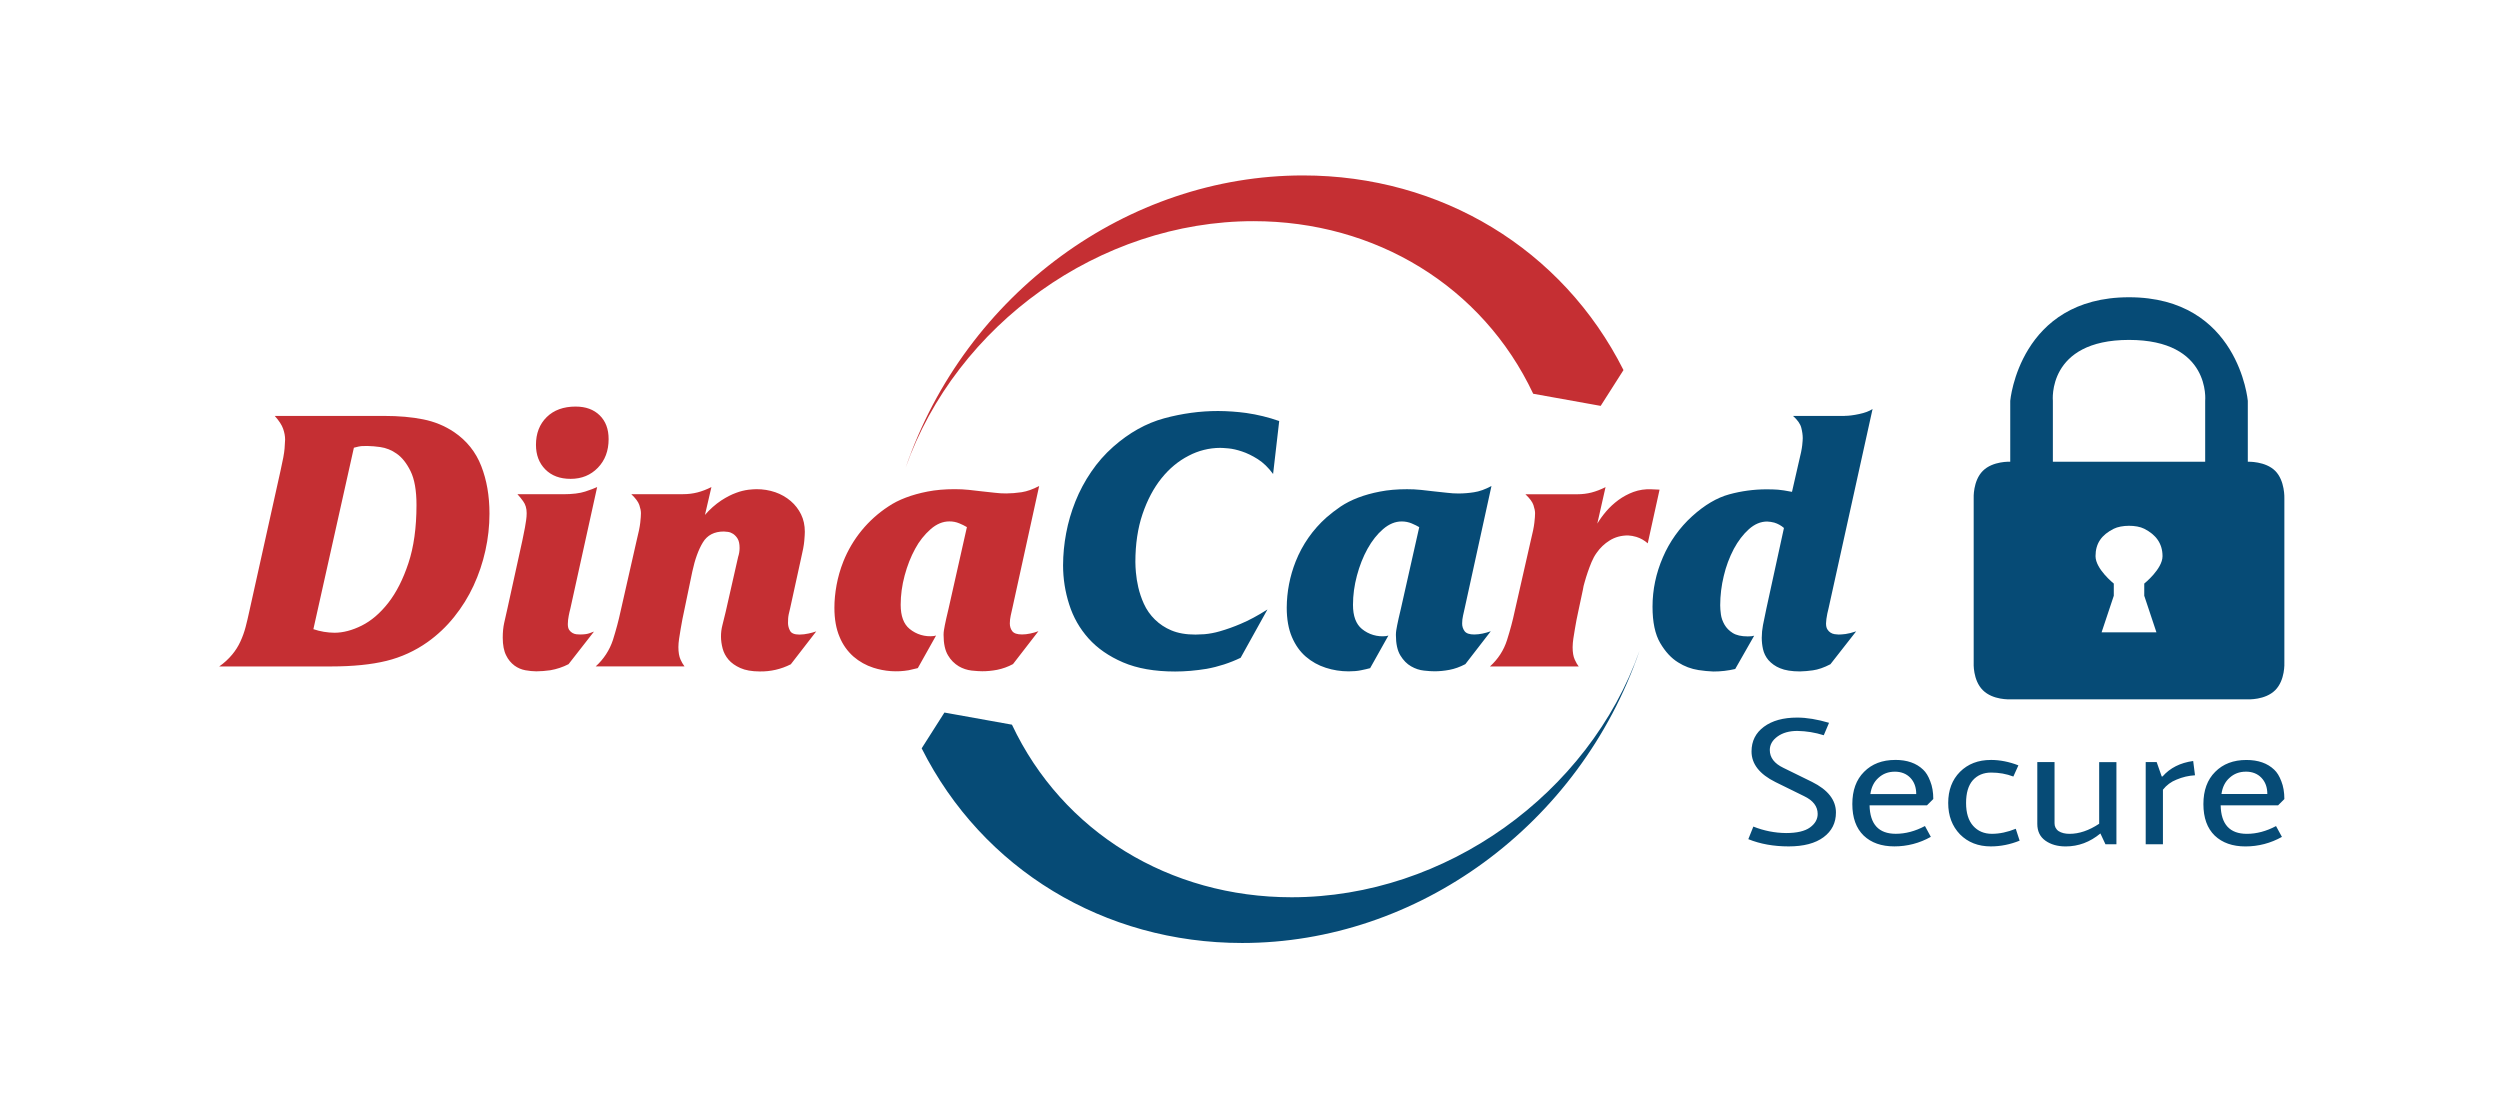
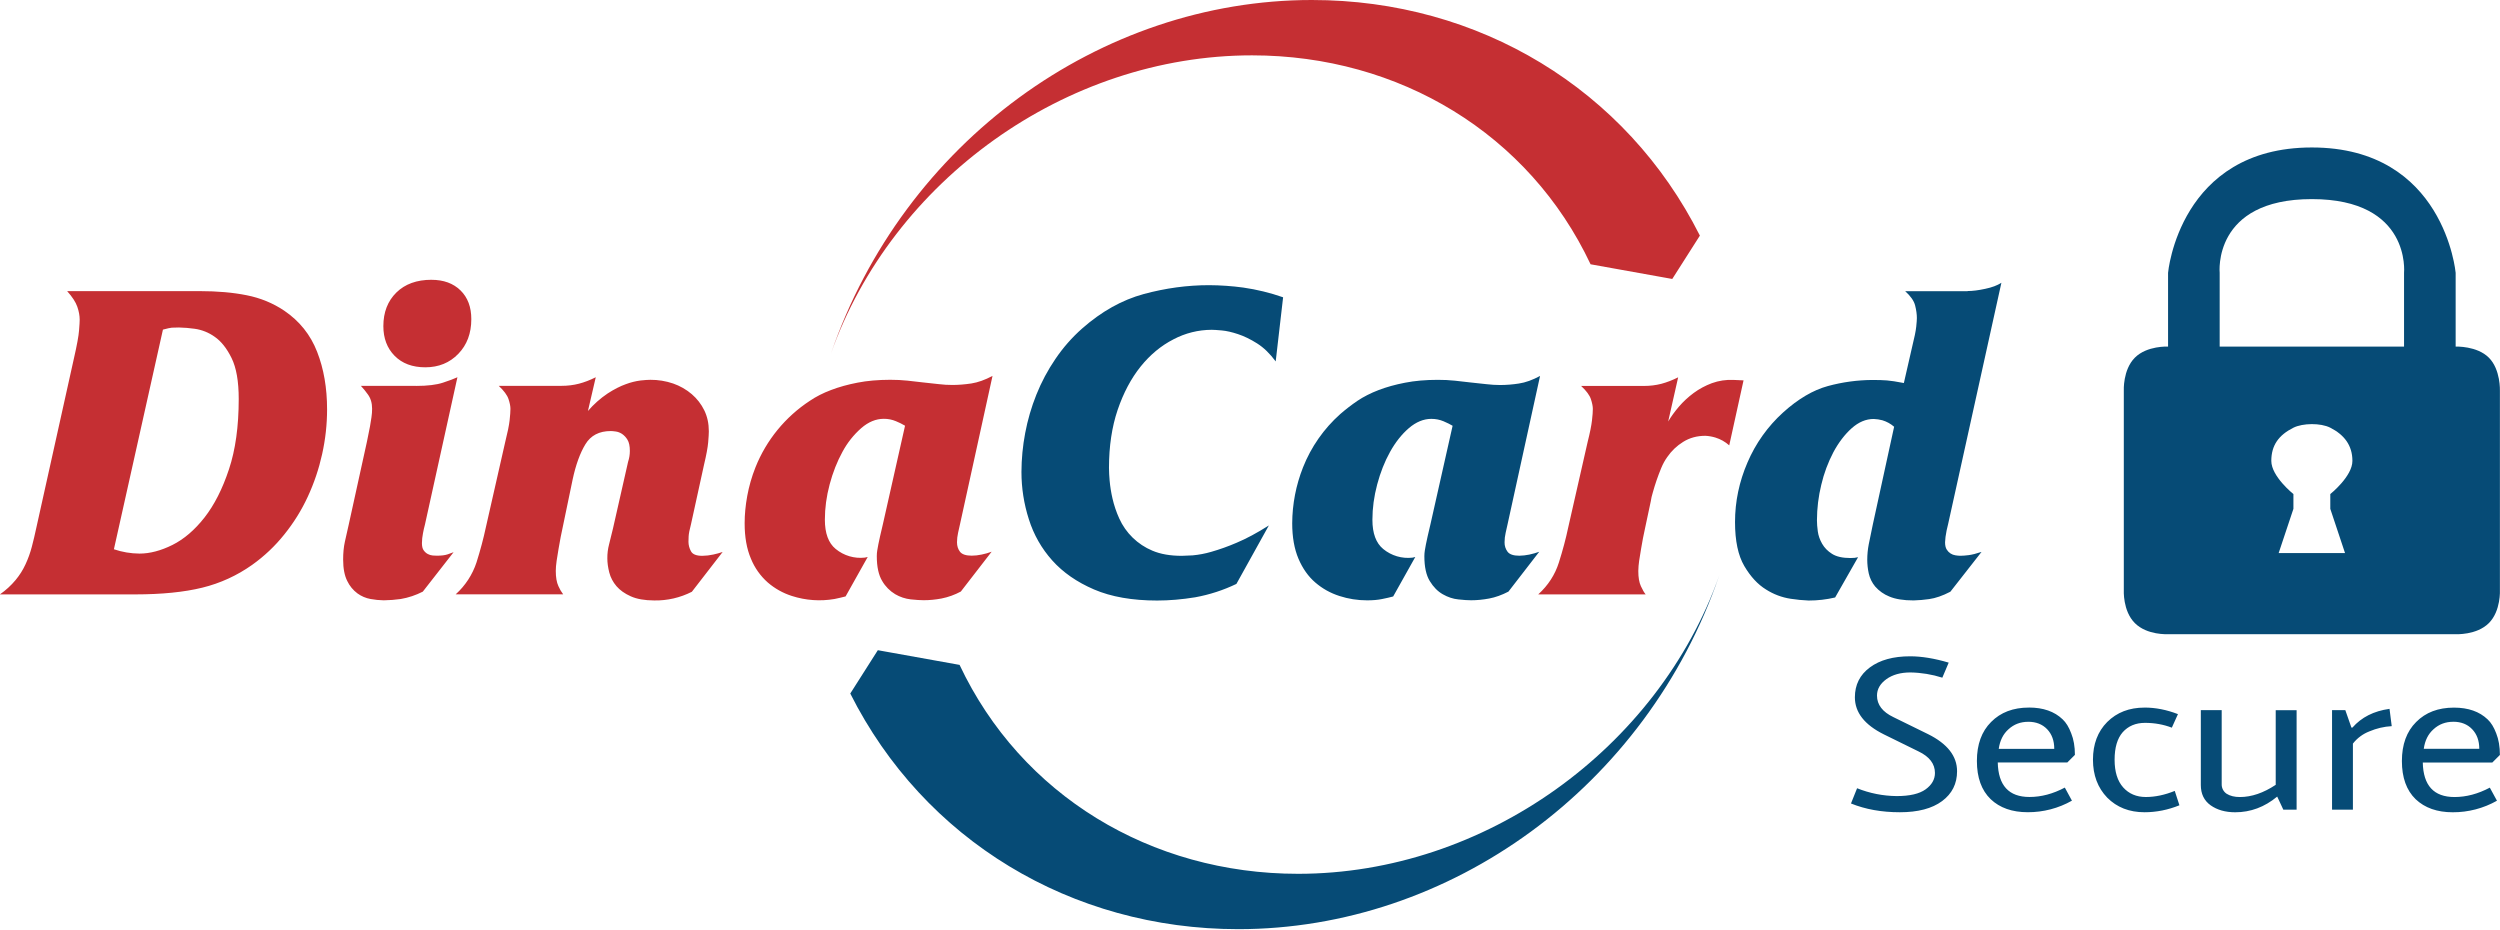
- <svg xmlns="http://www.w3.org/2000/svg" width="114" height="50" fill="none" viewBox="0 0 114 50">
+ <svg xmlns="http://www.w3.org/2000/svg" width="134.53" height="50" fill="none" viewBox="10.00 8.00 94.17 35.00">
  <path fill="#c52f33" fill-rule="evenodd" d="M69.914 17.955c-2.315-4.91-7.204-7.87-12.752-7.87-7.029 0-13.558 4.722-15.865 11.24C44.035 13.352 51.442 8 59.416 8c6.293 0 11.838 3.357 14.615 8.875l-1.04 1.633zm-1.969 12.432c.37-.336.629-.738.775-1.198q.22-.694.35-1.314l.734-3.23q.131-.52.163-.809.033-.285.032-.434 0-.145-.073-.367-.072-.22-.368-.497h2.366q.343 0 .653-.08.31-.082.636-.245l-.376 1.664q.164-.277.407-.562.245-.284.556-.514.311-.228.684-.368a2.1 2.1 0 0 1 .816-.122l.376.017-.539 2.448a1.4 1.4 0 0 0-.521-.294 1.6 1.6 0 0 0-.375-.066q-.472-.001-.84.229a2 2 0 0 0-.598.57q-.13.18-.229.417a8 8 0 0 0-.319.93 2 2 0 0 0-.073.32l-.212.996a14 14 0 0 0-.153.792q-.04.236-.074.458a3 3 0 0 0-.031.382q-.001.358.097.57.097.212.18.31h-4.044zM14.29 28.69a3.073 3.073 0 0 0 .965.163q.587-.001 1.24-.326.653-.326 1.209-1.035.555-.71.92-1.813.367-1.1.368-2.65 0-.995-.27-1.543t-.636-.8a1.7 1.7 0 0 0-.75-.301 5 5 0 0 0-.595-.049q-.18 0-.27.007-.09.008-.334.073zM10 30.387a3 3 0 0 0 .587-.538q.23-.277.375-.595.148-.319.237-.66.09-.343.17-.719l1.42-6.397q.164-.717.188-1.029.025-.311.024-.406 0-.23-.09-.49t-.382-.587h4.994q.996 0 1.771.156.775.154 1.411.58.866.588 1.24 1.55.376.96.375 2.17 0 .848-.187 1.688a7.8 7.8 0 0 1-.539 1.598q-.351.76-.882 1.42a6 6 0 0 1-1.215 1.15 5.5 5.5 0 0 1-1.876.858q-1.027.253-2.53.254H10zM26.253 18.54q.685 0 1.093.399.408.4.407 1.084 0 .8-.49 1.306t-1.24.507c-.49 0-.874-.144-1.16-.434q-.423-.43-.423-1.118 0-.782.49-1.265.489-.48 1.323-.48m-.573 3.998q.636-.001 1.004-.122.365-.12.546-.205l-1.223 5.548a4 4 0 0 0-.074.326 2 2 0 0 0-.04.375q0 .18.065.27.065.092.156.14.09.047.18.055t.156.008q.26 0 .407-.049.145-.048.229-.083l-1.16 1.486a2.9 2.9 0 0 1-.833.278 5 5 0 0 1-.636.049 3 3 0 0 1-.497-.049 1.2 1.2 0 0 1-.497-.212 1.25 1.25 0 0 1-.382-.465q-.155-.302-.156-.81 0-.374.065-.669l.147-.653.684-3.116q.016-.098.049-.244a9 9 0 0 0 .122-.677q.025-.17.024-.32.001-.325-.163-.545a3 3 0 0 0-.26-.319h2.087zm1.486 7.85h4.047a1.5 1.5 0 0 1-.18-.31q-.098-.212-.098-.57 0-.165.032-.383a25 25 0 0 1 .153-.899q.041-.204.073-.35l.376-1.81q.179-.834.482-1.331.302-.497.955-.497.066 0 .188.017t.236.09a.7.7 0 0 1 .205.22q.09.146.09.423a1.3 1.3 0 0 1-.066.407l-.57 2.515q-.08.343-.146.594a2 2 0 0 0-.066.531q0 .245.073.531.074.284.27.514.197.23.539.383.342.154.882.156a3 3 0 0 0 1.42-.327l1.16-1.5a3 3 0 0 1-.35.097 2 2 0 0 1-.418.049q-.343 0-.43-.18a.75.75 0 0 1-.09-.344l.006-.205q.007-.154.09-.465l.49-2.237q.132-.555.156-.84.025-.286.025-.417 0-.442-.171-.792a1.9 1.9 0 0 0-.473-.611 2.2 2.2 0 0 0-.701-.4 2.6 2.6 0 0 0-.858-.139q-.132 0-.368.025a2.5 2.5 0 0 0-.555.139q-.319.113-.685.35a3.7 3.7 0 0 0-.743.66l.295-1.271q-.326.164-.636.244t-.653.08h-2.366q.294.277.368.497.073.219.073.368 0 .145-.031.434-.032.286-.164.808l-.733 3.231q-.132.62-.35 1.313a2.8 2.8 0 0 1-.783 1.201m14.686.08q-.18.048-.416.097a3.372 3.372 0 0 1-1.608-.114 2.6 2.6 0 0 1-.907-.507 2.4 2.4 0 0 1-.635-.897q-.238-.555-.237-1.337 0-.49.098-1.028c.066-.358.168-.72.31-1.077a5.38 5.38 0 0 1 2.048-2.505q.35-.238.8-.407.448-.171.996-.277.546-.107 1.232-.108.344 0 .646.032l.58.066q.343.033.604.066.26.032.521.031.325-.001.702-.056.376-.059.8-.285l-1.224 5.582-.073.326q-.04.18-.041.358 0 .212.114.359.115.146.441.146.18 0 .375-.042.197-.04.375-.107l-1.16 1.5a2.6 2.6 0 0 1-.725.262q-.351.066-.678.065-.179 0-.482-.031a1.5 1.5 0 0 1-.587-.195 1.4 1.4 0 0 1-.49-.497q-.204-.335-.204-.938 0-.113.017-.212.015-.098.041-.23.026-.13.066-.309l.107-.458.833-3.703a2.5 2.5 0 0 0-.343-.17 1.15 1.15 0 0 0-.458-.09q-.443 0-.848.35a3.2 3.2 0 0 0-.71.897q-.3.547-.481 1.223-.18.675-.18 1.33 0 .769.406 1.101a1.47 1.47 0 0 0 1.101.327q.058-.009.107-.024z" clip-rule="evenodd" />
  <path fill="#064b76" fill-rule="evenodd" d="M46.145 33.045c2.315 4.91 7.204 7.87 12.752 7.87 7.029 0 13.558-4.722 15.865-11.24C72.024 37.648 64.617 43 56.643 43c-6.293 0-11.838-3.357-14.615-8.876l1.038-1.632zm37.973-14.082q.277 0 .66-.083.384-.08.611-.229l-2.007 9.09a4 4 0 0 0-.098.483q-.016.153-.017.204 0 .18.066.278a.46.46 0 0 0 .326.212q.098.016.18.017.13 0 .32-.024.186-.024.482-.122l-1.174 1.5c-.295.154-.56.244-.8.278a5 5 0 0 1-.586.05q-.57 0-.914-.147a1.4 1.4 0 0 1-.531-.375 1.16 1.16 0 0 1-.244-.497 2.4 2.4 0 0 1-.056-.514q.001-.294.056-.58.059-.286.156-.758l.8-3.671a1.2 1.2 0 0 0-.442-.244 1.5 1.5 0 0 0-.326-.049c-.295 0-.57.117-.833.351q-.391.352-.685.897a5.2 5.2 0 0 0-.458 1.232 5.7 5.7 0 0 0-.163 1.338q0 .18.032.416.032.237.163.466t.375.382q.245.155.685.156.097 0 .163-.007.066-.009.131-.024l-.864 1.517a4.3 4.3 0 0 1-.997.115 6 6 0 0 1-.677-.066 2.4 2.4 0 0 1-.93-.35q-.466-.286-.817-.883-.35-.596-.35-1.656 0-1.16.472-2.251a5.4 5.4 0 0 1 1.337-1.876q.848-.767 1.689-.997a6.5 6.5 0 0 1 1.688-.229q.326 0 .538.017.213.016.636.098l.31-1.355q.13-.522.156-.767.025-.246.024-.327 0-.212-.066-.473-.065-.26-.375-.538h2.354zm-21.64 11.505.833-1.487a1 1 0 0 1-.107.025 1.473 1.473 0 0 1-1.101-.326q-.408-.336-.407-1.102 0-.655.18-1.33.18-.677.483-1.223.303-.547.709-.897.409-.35.848-.35.243 0 .458.09.211.09.343.17l-.833 3.703-.107.458q-.04.18-.066.31-.025.13-.041.229-.016.098-.017.212 0 .604.204.938.205.336.49.497.286.164.587.194.301.033.482.032.326 0 .678-.066.35-.065.726-.26l1.16-1.501q-.179.065-.376.107a2 2 0 0 1-.375.042q-.326 0-.44-.147a.57.57 0 0 1-.115-.358q0-.18.041-.358l.073-.326 1.223-5.582c-.282.151-.55.249-.799.285a4.6 4.6 0 0 1-.702.056q-.26 0-.521-.032a20 20 0 0 0-.604-.065l-.58-.066a6 6 0 0 0-.646-.032q-.685 0-1.233.108-.547.105-.996.277t-.8.407a7 7 0 0 0-.645.497 5.3 5.3 0 0 0-1.403 2.008 5.8 5.8 0 0 0-.407 2.105q0 .781.236 1.337.238.556.636.897.399.343.907.506.504.164 1.045.164.325 0 .563-.05c.158-.03.297-.065.416-.096m-5.905-.473 1.223-2.203q-.668.424-1.216.653a8 8 0 0 1-.962.344 3.7 3.7 0 0 1-.695.131q-.278.016-.407.017-.653 0-1.108-.194a2.37 2.37 0 0 1-1.25-1.216 4 4 0 0 1-.253-.75 5 5 0 0 1-.108-.678 6 6 0 0 1-.024-.473q.001-1.224.326-2.185.327-.961.865-1.632.539-.67 1.24-1.028a3.1 3.1 0 0 1 1.435-.358q.115 0 .383.024.27.025.611.139.344.113.72.35.375.237.7.678l.279-2.415a8 8 0 0 0-1.501-.367 10 10 0 0 0-1.289-.09q-1.224 0-2.456.333-1.231.335-2.324 1.299-.571.505-1.004 1.143a7 7 0 0 0-.719 1.347q-.284.709-.423 1.452a8 8 0 0 0-.14 1.46q0 .914.279 1.785.276.873.881 1.55.605.676 1.574 1.093.972.417 2.376.417.686 0 1.435-.122a6.1 6.1 0 0 0 1.552-.504" clip-rule="evenodd" />
  <path fill="#064b76" d="M97.083 13.555c5 0 5.417 4.723 5.417 4.723v2.777c.008 0 .803-.03 1.25.417.449.449.417 1.25.417 1.25v7.5s.043.79-.417 1.25-1.25.417-1.25.417H91.667c-.012 0-.791.043-1.25-.417-.463-.462-.417-1.247-.417-1.25v-7.5c0-.003-.041-.792.417-1.25s1.25-.417 1.25-.417v-2.777c0-.006.42-4.723 5.416-4.723m.695 10.556c-.364-.185-1.04-.175-1.389 0-.555.278-.833.663-.833 1.25s.833 1.25.833 1.25v.555l-.556 1.667h2.5l-.555-1.666v-.556c.007-.006.833-.666.833-1.25 0-.587-.31-.984-.833-1.25m-.695-8.611c-3.75 0-3.472 2.778-3.472 2.778v2.777h6.945v-2.777c0-.005.274-2.778-3.473-2.778M81.952 32.722q.647 0 1.452.238l-.24.567a4.2 4.2 0 0 0-1.203-.197q-.555 0-.907.255-.351.255-.351.616 0 .517.62.813l1.304.64q1.092.543 1.092 1.397 0 .706-.564 1.125-.565.42-1.592.42-1.026 0-1.84-.33l.23-.574a4.1 4.1 0 0 0 1.49.295q.74 0 1.092-.254.351-.255.351-.616 0-.517-.62-.813l-1.304-.641q-1.092-.542-1.092-1.396 0-.708.564-1.126.566-.42 1.518-.419m4.475 1.93q.806 0 1.268.444.194.18.323.526.14.344.14.813l-.287.287h-2.619q.028 1.298 1.194 1.299.666 0 1.332-.354l.268.493a3.35 3.35 0 0 1-1.665.435q-.88 0-1.397-.492-.518-.502-.518-1.438t.536-1.47q.537-.543 1.425-.542m4.354 0q.62 0 1.258.247l-.23.51q-.473-.181-1.01-.181-.525 0-.841.353-.305.352-.305 1.035 0 .681.323 1.043.324.361.852.362.527 0 1.091-.23l.176.542q-.648.262-1.314.262-.86 0-1.406-.55-.537-.558-.537-1.43 0-.878.537-1.42.546-.543 1.406-.542m2.906 2.884a.42.42 0 0 0 .185.361q.195.124.5.124.657 0 1.35-.46v-2.81h.787v3.746h-.5l-.231-.493q-.712.591-1.582.591-.555 0-.925-.262-.37-.264-.37-.764V34.75h.786zm8.75-2.883q.804 0 1.267.443.194.18.324.526.138.344.139.813l-.287.287h-2.618q.027 1.298 1.193 1.299.666 0 1.332-.354l.269.493a3.36 3.36 0 0 1-1.666.435q-.878 0-1.397-.492-.518-.502-.518-1.438t.537-1.47q.536-.543 1.425-.542m-2.345.698q-.434.024-.842.197a1.45 1.45 0 0 0-.62.46v2.489h-.786V34.75h.5l.23.657h.038q.51-.583 1.397-.706zm-13.693-.164q-.435 0-.74.279-.305.27-.37.74h2.091q0-.46-.268-.74-.269-.28-.713-.28m16.01 0q-.435 0-.74.279-.306.27-.37.74h2.091q0-.46-.269-.74-.268-.28-.712-.28" />
</svg>
